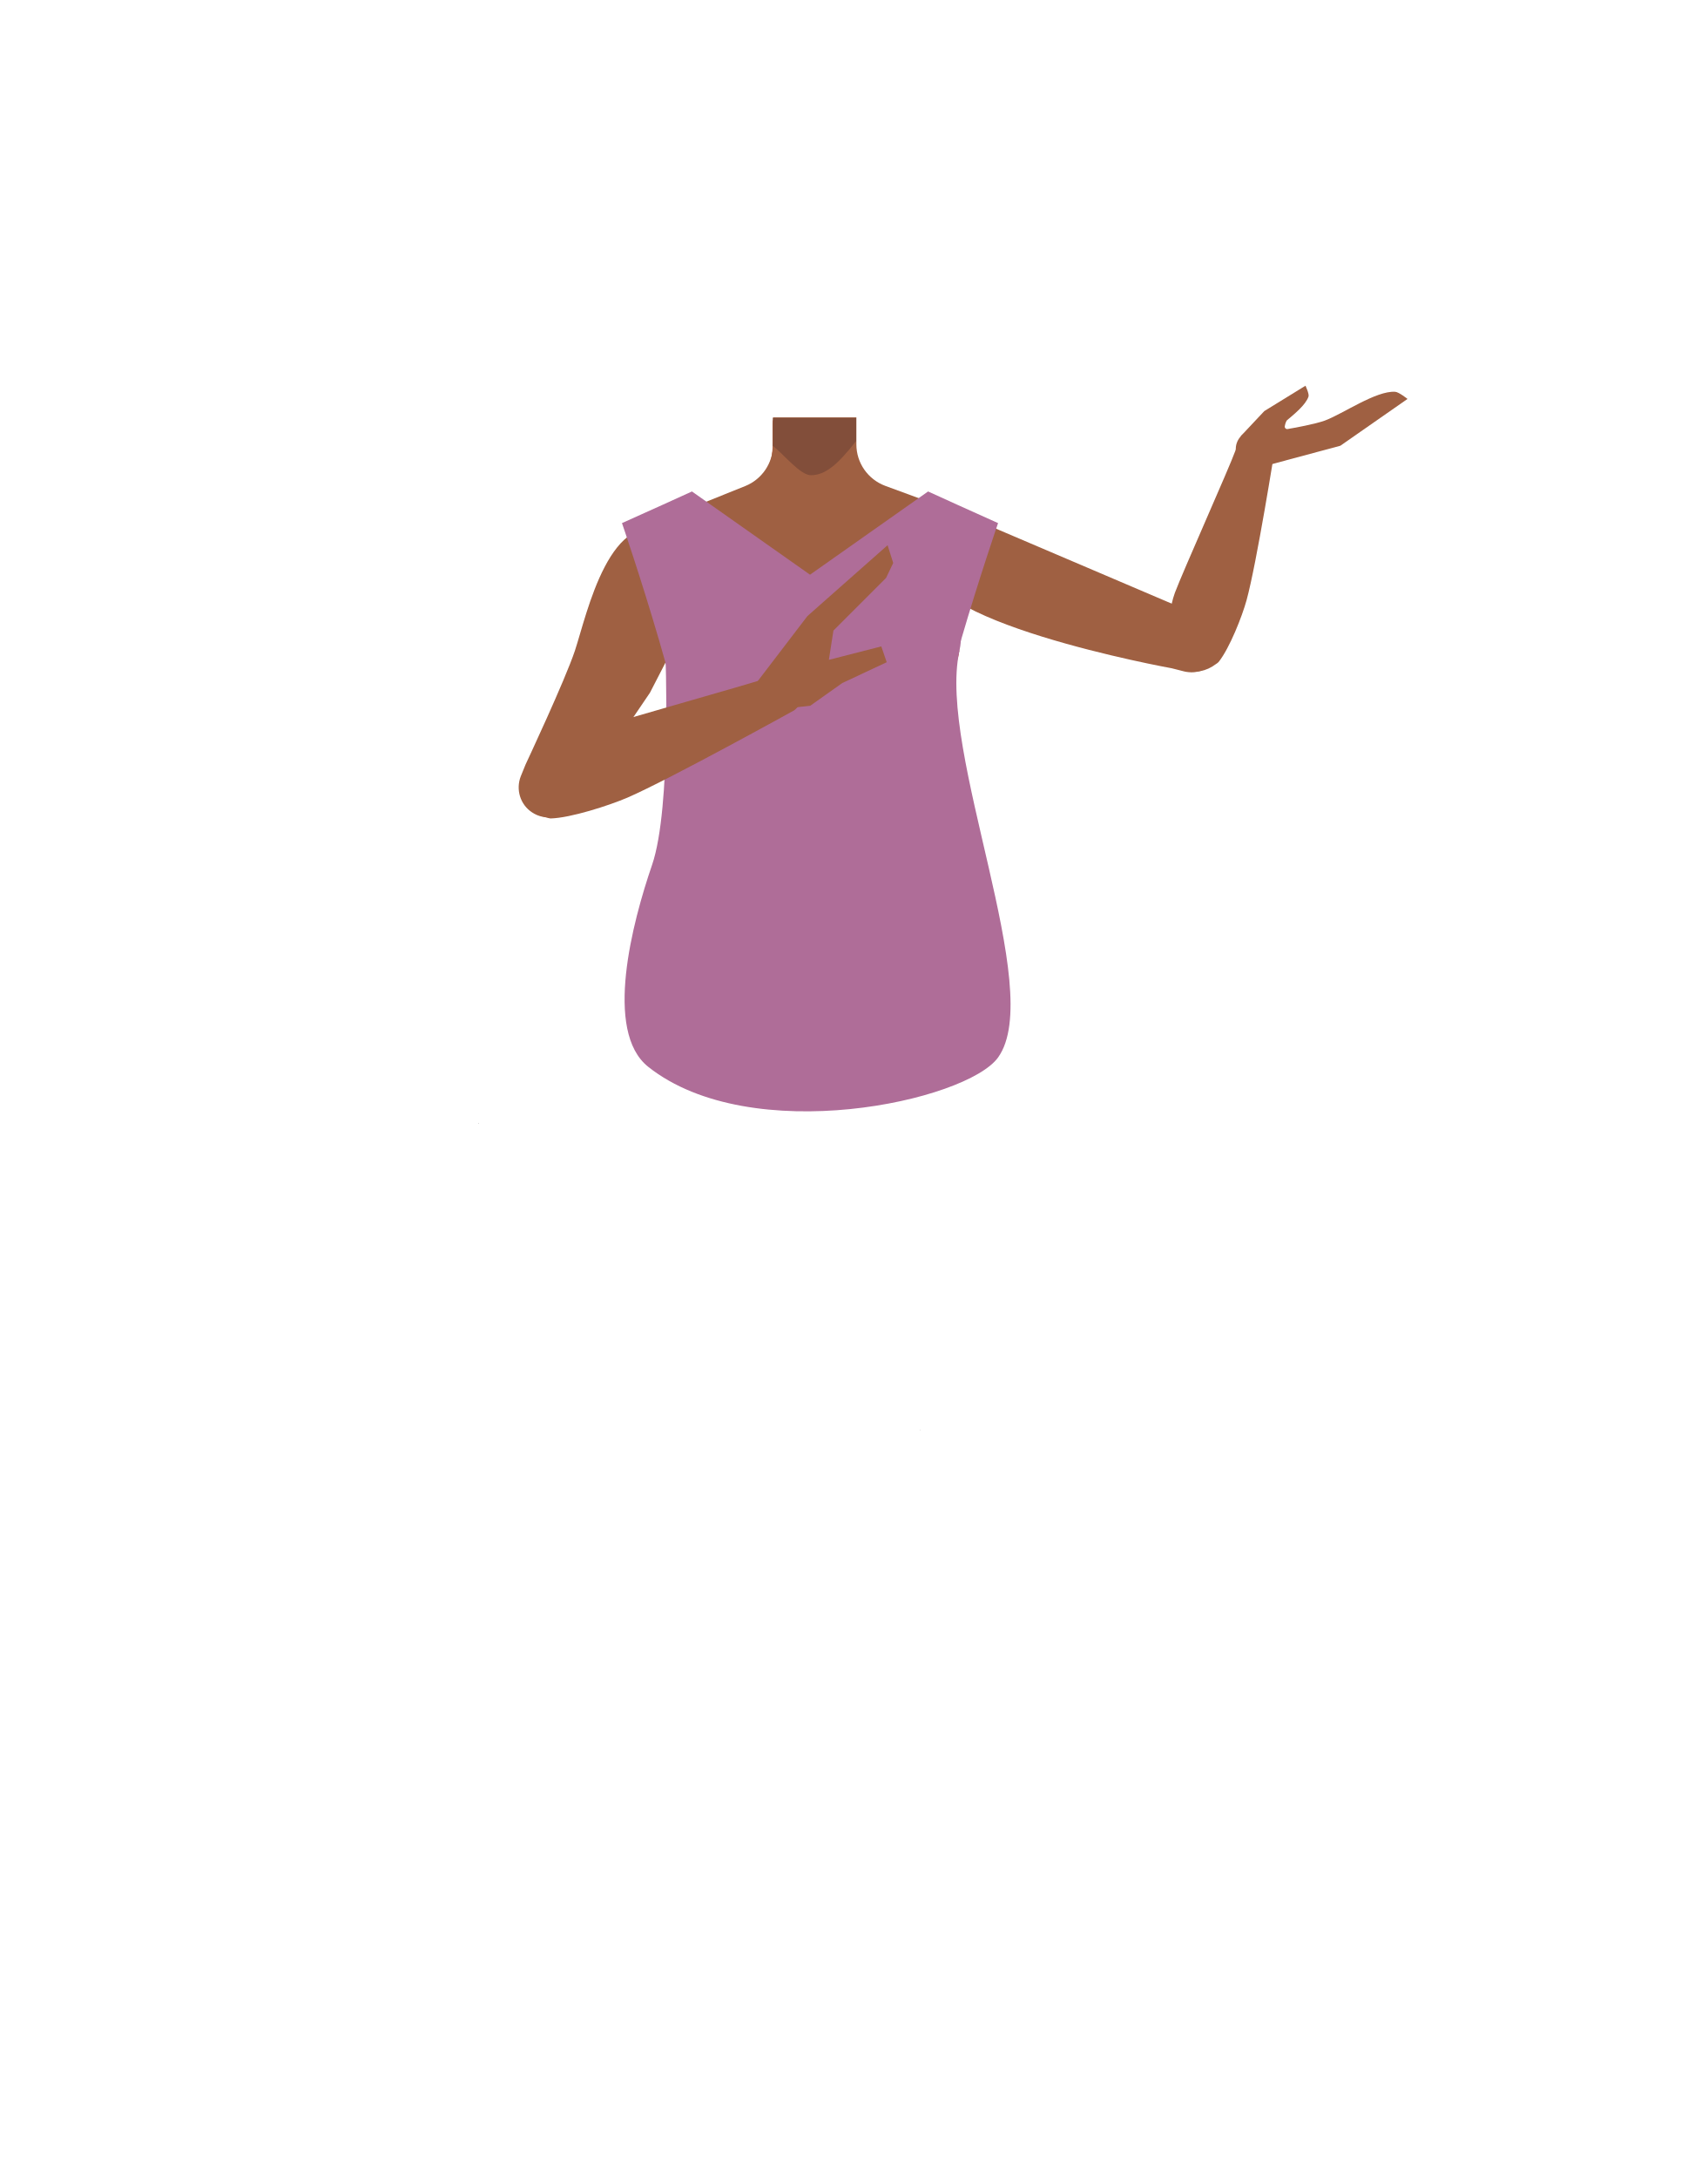
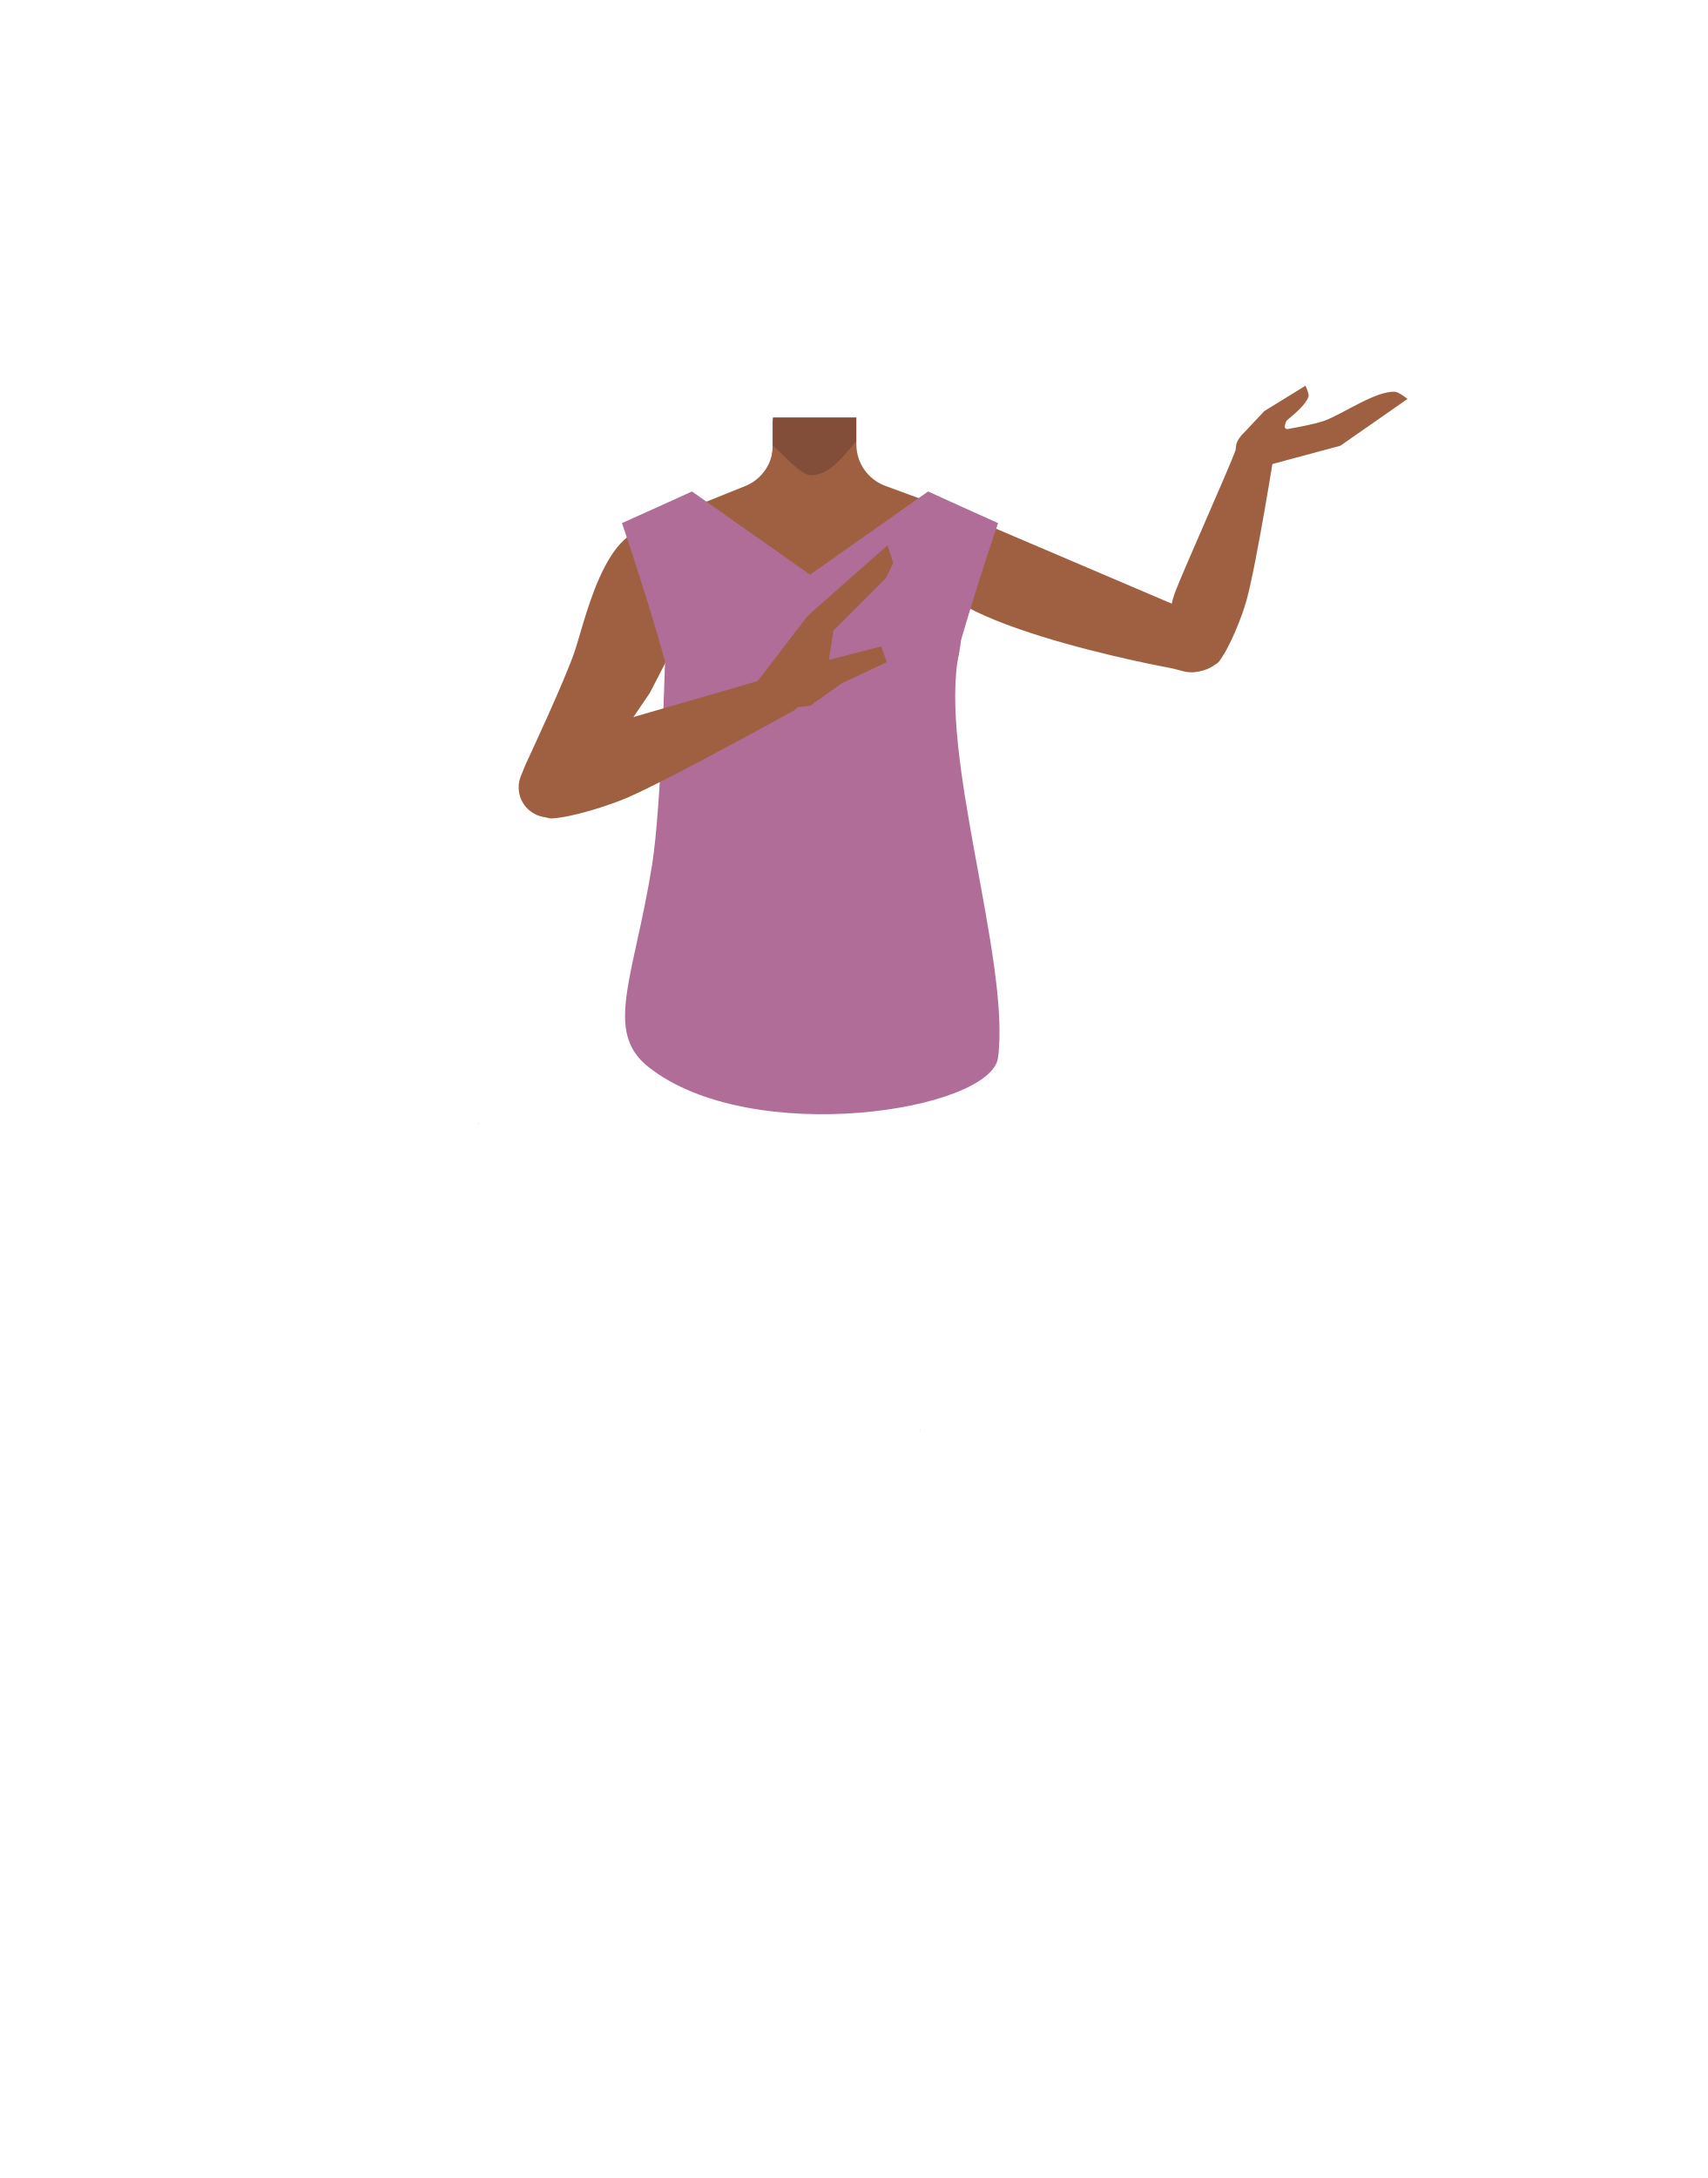
<svg xmlns="http://www.w3.org/2000/svg" xmlns:xlink="http://www.w3.org/1999/xlink" version="1.1" id="Calque_1" x="0px" y="0px" viewBox="0 0 788 1005.1" style="enable-background:new 0 0 788 1005.1;" xml:space="preserve">
  <style type="text/css">
	.st0{fill:#E78367;}
	.st1{fill:#B85D40;}
	.st2{fill:#9F6042;}
	.st3{fill:#824E3A;}
- 	.st4{clip-path:url(#SVGID_00000173124911583237719970000014087474693176696741_);}
+ 	.st4{clip-path:url(#SVGID_00000022535696880893603480000000080477896401228179_);}
	.st5{fill:#AF6D98;}
- 	.st6{clip-path:url(#SVGID_00000014599489768953162110000005788457230216844714_);}
+ 	.st6{clip-path:url(#SVGID_00000027564632153657475470000017401696215420382122_);}
</style>
  <g id="Calque_4">
    <path class="st0" d="M440.4,283.9l2.2,18.2l-21.1,75.3h-92.1l-22.5-75.6l2.6-18.7l-17-36.8l37.9-15.2l13.4-5.4   c7.7-3.1,12.8-10.6,12.8-18.9v-12.8H395v12.5c0,8.5,5.3,16.1,13.3,19.1l12.9,4.8l38.5,14.2L440.4,283.9z" />
    <path class="st1" d="M421.2,230.5c-11.1,8.7-34,13.9-49.7,13.9c-11.1,0-29.6-7-41.1-13.3l13.4-5.4c7.7-3.1,12.8-10.6,12.8-18.9   v-11.5l0.3-1.3l0.1-0.4H395v13c0,8.5,5.3,16.1,13.3,19.1L421.2,230.5z" />
  </g>
  <polygon points="220.9,518.6 221,518.6 220.9,518.5 " />
  <polygon points="221,518.6 221.1,518.6 221.1,518.5 " />
  <polygon points="220.9,518.6 221,518.6 220.9,518.5 " />
  <polygon points="221,518.6 221.1,518.6 221.1,518.5 " />
  <path class="st2" d="M572.7,201.3l10.9-11.6l19-11.7c0,0,1.8,3.8,1.4,5c-1.3,3.9-6.7,8.2-10,11c-0.4,0.4-1.2,2.8-0.9,3.3  c1,2,6,0.9,6,0.9L585,206L572.7,201.3z" />
  <path class="st2" d="M577.9,200.5l5.8,14.6l35-9.4l31-21.6c0,0-4-3.2-5.7-3.3c-8.8-0.6-24.3,10.3-32.5,13.3  C602.5,197.3,577.9,200.5,577.9,200.5z" />
  <ellipse transform="matrix(0.9955 -9.515081e-02 9.515081e-02 0.9955 -17.0643 56.1321)" class="st2" cx="580.1" cy="207" rx="9.7" ry="8.9" />
  <path class="st2" d="M440.6,282.4l2.2,18.2L421.7,376h-92.1l-22.5-75.6l2.6-18.7l-17-36.8l51.3-20.6c7.7-3.1,12.8-10.6,12.8-18.9  v-12.8h38.5v12.5c0,8.5,5.3,16.1,13.3,19.1l51.4,18.9L440.6,282.4z" />
  <path class="st2" d="M553.6,284l3.5,2c6,3.4,8.2,11,5,17l0,0c-3.1,5.6-9.5,8.4-15.7,6.8l-5.5-1.4c0,0-122.4-22.1-111.7-50.5l0,0  c3.9-10.4,15.9-19.7,26.4-15.7L553.6,284z" />
  <path class="st2" d="M300,319.7l-33.2,48.9l-2.6,3.3c-4.5,5.7-12.6,7-18.6,3l0,0c-5.5-3.6-7.6-10.6-5.2-16.7l2.2-5.4  c0,0,18.3-39,22.8-52.6c5.5-16.6,16.2-68.3,44.7-54.1l0,0c10.4,5.2,18.7,18.5,13.1,28.6L300,319.7z" />
  <path class="st3" d="M356.8,192.9h38.4v10.6l0,0c-8.6,11-14.3,15.8-20.9,15.8c-4.9,0-12.6-9.7-17.6-13.6l0.1-1.9L356.8,192.9z" />
  <path class="st2" d="M546,309.4L546,309.4c5.3,1.5,10.9,0.4,15.2-2.9c0.5-0.3,0.9-0.6,1.3-1c5.1-6.4,10.9-21.2,12.9-28.5  c4.7-17.1,13.1-70.1,13.1-70.1l0,0c0-3.8-3.5-6.6-8-6.5h-1c-4.1,0.1-7.8,2.6-8.8,6.1c-0.2,0.6-0.3,1.2-0.5,1.6  c-2.7,7.6-24.1,55.4-27.9,65.5c-2.2,5.9-4,18.2-3.7,24.3C538.9,301.2,541.6,308.1,546,309.4z" />
  <g id="_Repetition_miroir_">
    <g>
      <defs>
        <rect id="SVGID_1_" x="287.1" y="226.8" width="86.8" height="261.2" />
      </defs>
-       <clipPath id="SVGID_00000146473285063967888860000011692685672971392395_">
+       <clipPath id="SVGID_00000093153515125004623910000008529255065976743048_">
        <use xlink:href="#SVGID_1_" style="overflow:visible;" />
      </clipPath>
-       <g style="clip-path:url(#SVGID_00000146473285063967888860000011692685672971392395_);">
+       <g style="clip-path:url(#SVGID_00000093153515125004623910000008529255065976743048_);">
        <path class="st5" d="M321.1,376c0.5-34.7-34-134.6-34-134.6l19.1-8.6l13.2-6l56.9,40.1l13.4-20.6l47.6,21.1L425.5,350l-50.9,138     L317,458c-9.4-4.9-14.2-15.5-11.8-25.8C305.2,432.2,320.9,390.6,321.1,376z" />
      </g>
    </g>
  </g>
  <g id="_Repetition_miroir_2">
    <g>
      <defs>
-         <rect id="SVGID_00000038405147511822035290000014079158026256767407_" x="373.9" y="226.8" width="86.8" height="261.2" />
+         <rect id="SVGID_00000147180727136106446240000007294644743806934666_" x="373.9" y="226.8" width="86.8" height="261.2" />
      </defs>
-       <clipPath id="SVGID_00000140736449994690934110000013956318512549552528_">
-         <use xlink:href="#SVGID_00000038405147511822035290000014079158026256767407_" style="overflow:visible;" />
+       <clipPath id="SVGID_00000165913945265553586400000009207252756252539265_">
+         <use xlink:href="#SVGID_00000147180727136106446240000007294644743806934666_" style="overflow:visible;" />
      </clipPath>
-       <g style="clip-path:url(#SVGID_00000140736449994690934110000013956318512549552528_);">
+       <g style="clip-path:url(#SVGID_00000165913945265553586400000009207252756252539265_);">
        <path class="st5" d="M426.7,376c-0.5-34.7,34-134.6,34-134.6l-19.1-8.6l-13.2-6l-56.9,40.1l-13.4-20.6l-47.6,21.1l11.8,82.6     l50.9,138l57.6-30c9.4-4.9,14.2-15.5,11.8-25.8C442.6,432.2,426.9,390.6,426.7,376z" />
      </g>
    </g>
  </g>
  <polygon points="424.6,660 424.7,660 424.6,659.9 " />
  <polygon points="424.7,660 424.8,660 424.8,659.9 " />
  <polygon points="424.6,660 424.7,660 424.6,659.9 " />
  <polygon points="424.7,660 424.8,660 424.8,659.9 " />
-   <path class="st5" d="M307.1,300.4c0,0,3,72.2-6.1,98.7s-22.4,76.8-1.8,93.2c47.5,37.7,147.1,15.8,161.5-4.3  c22.3-31-28-141-17.9-187.3C455.6,242.3,307.1,300.4,307.1,300.4z" />
+   <path class="st5" d="M307.1,300.4c0,0-1.7,71-6.1,98.7c-8.3,51.9-22.4,76.8-1.8,93.2c47.5,37.7,158.4,20.3,161.5-4.3  c5.8-45-28-141-17.9-187.3C455.6,242.3,307.1,300.4,307.1,300.4z" />
  <g>
    <path class="st2" d="M359.2,327.3c0,0-15.1-5.3-12.2-9.3l1.1-1.5l24.6-32.2l37-32.7l2.6,8.2l-3.3,6.9L384.7,291l-2.1,13.5l24.2-6.2   l2.5,7.3l-20.5,9.6L374,325.7L359.2,327.3z" />
    <path class="st2" d="M241,365.9L241,365.9c1.3,5.6,5.7,10.1,11.4,11.4c0.5,0.2,1.1,0.3,1.7,0.4c9.2-0.2,27.1-6,35.5-9.6   c19.6-8.5,77-40.3,77-40.3l0,0c3.7-2.8,4.6-8,2.1-11.9l-0.6-0.9c-2.4-3.6-7-5-10.9-3.3c-0.7,0.3-1.4,0.6-1.9,0.8   c-9,3.2-68.5,19.6-80.6,23.8c-7.1,2.4-20.4,10-26.2,14.7C245.2,353.5,239.9,361,241,365.9z" />
  </g>
</svg>
